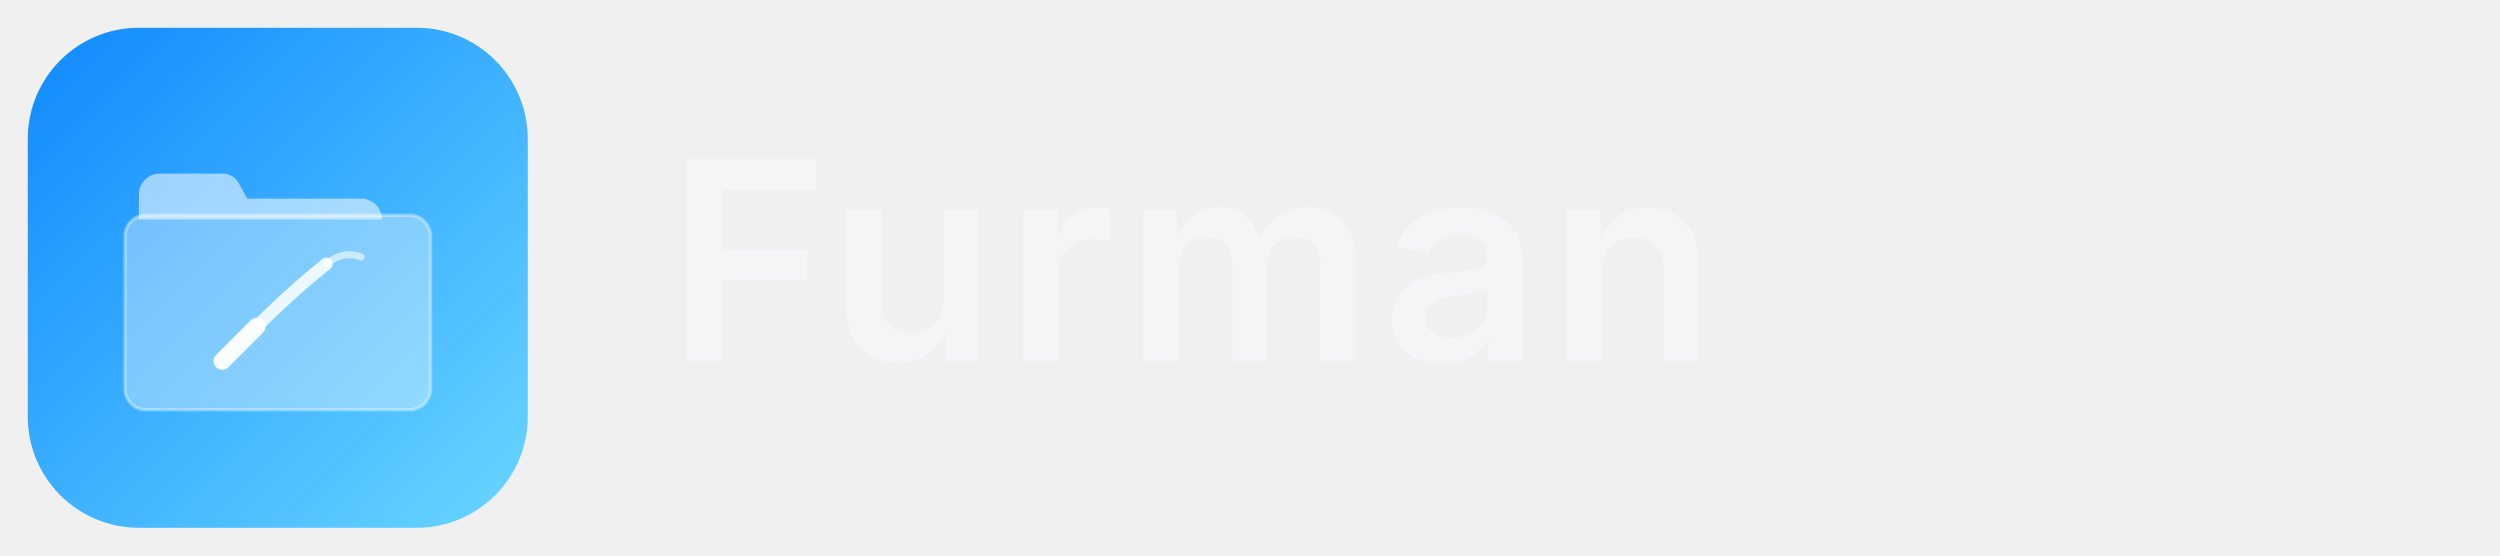
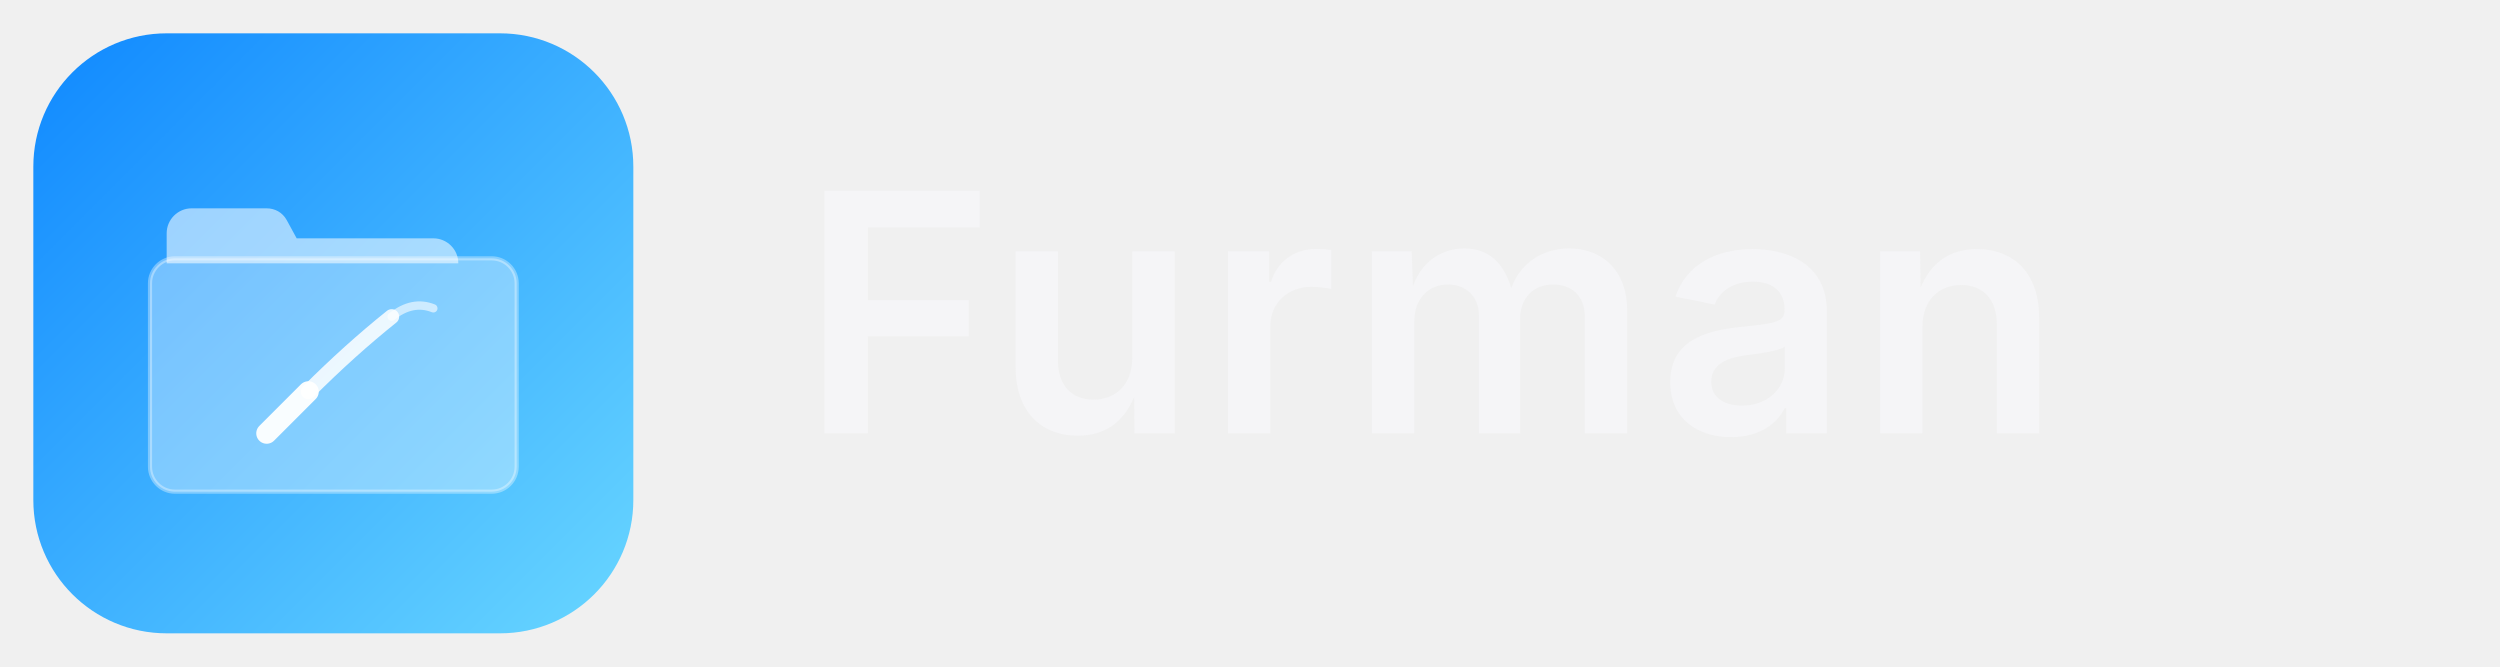
- <svg xmlns="http://www.w3.org/2000/svg" width="360" height="80" viewBox="0 0 360 80" fill="none">
+ <svg xmlns="http://www.w3.org/2000/svg" width="300" height="80" viewBox="0 0 300 80" fill="none">
  <defs>
    <linearGradient id="bg" x1="0" y1="0" x2="72" y2="72" gradientUnits="userSpaceOnUse">
      <stop offset="0%" stop-color="#0A84FF" />
      <stop offset="100%" stop-color="#64D2FF" />
    </linearGradient>
  </defs>
  <rect x="4" y="4" width="72" height="72" rx="16" fill="url(#bg)" />
  <path d="M20 32 L20 28 C20 26.343 21.343 25 23 25 L32 25 C33 25 33.9 25.5 34.4 26.4 L35.6 28.6 L52 28.6 C53.657 28.6 55 29.943 55 31.6 L55 31.6 L20 31.6 Z" fill="#ffffff" fill-opacity="0.55" />
  <path d="M18 34 C18 32.343 19.343 31 21 31 L59 31 C60.657 31 62 32.343 62 34 L62 56 C62 57.657 60.657 59 59 59 L21 59 C19.343 59 18 57.657 18 56 Z" fill="rgba(255,255,255,0.35)" stroke="rgba(255,255,255,0.35)" stroke-width="0.5" />
  <g transform="translate(39, 45)">
    <line x1="-7" y1="7" x2="-2" y2="2" stroke="rgba(255,255,255,0.95)" stroke-width="2.5" stroke-linecap="round" />
    <path d="M-2 2 Q3 -3, 8 -7" stroke="rgba(255,255,255,0.85)" stroke-width="1.8" stroke-linecap="round" fill="none" />
    <path d="M8 -7 Q10.5 -9, 13 -8" stroke="rgba(255,255,255,0.6)" stroke-width="1" stroke-linecap="round" fill="none" />
  </g>
  <text x="96" y="52" font-family="'Outfit', -apple-system, BlinkMacSystemFont, 'Segoe UI', sans-serif" font-size="40" font-weight="600" fill="#f5f5f7" letter-spacing="1">Furman</text>
</svg>
